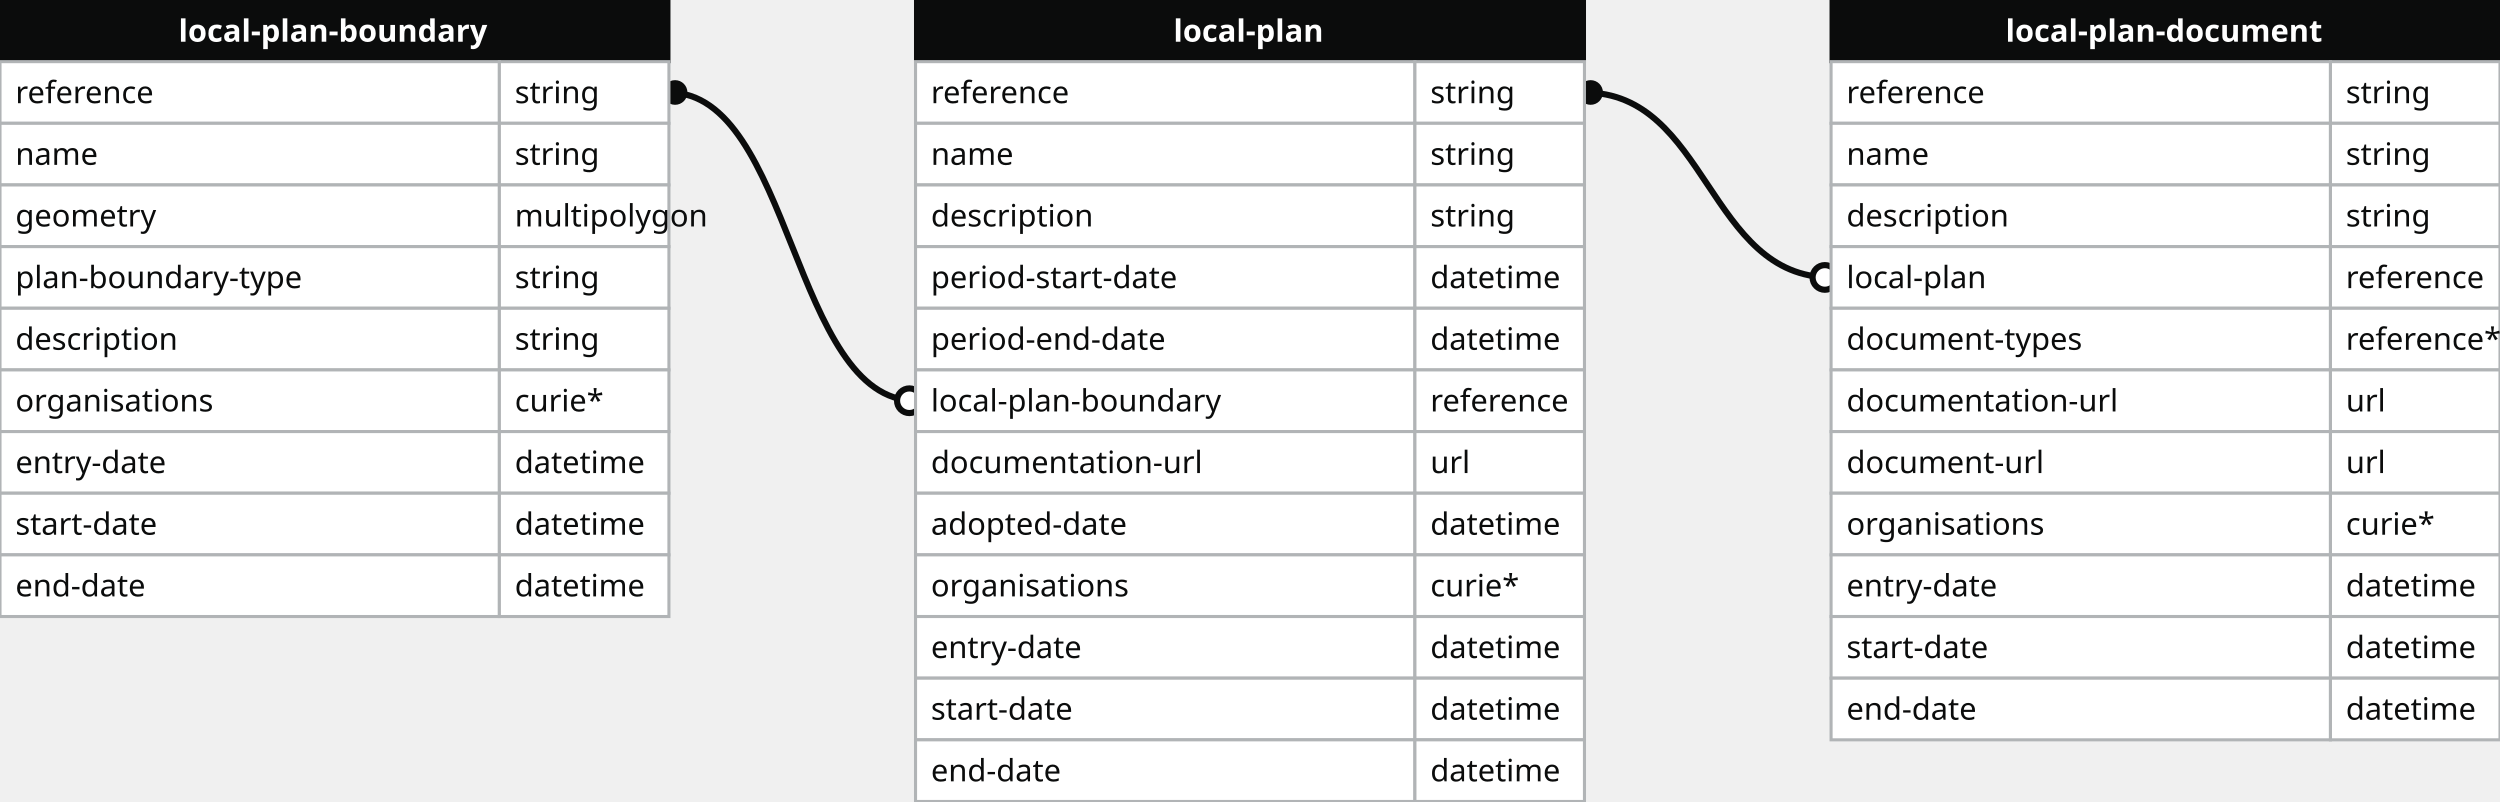
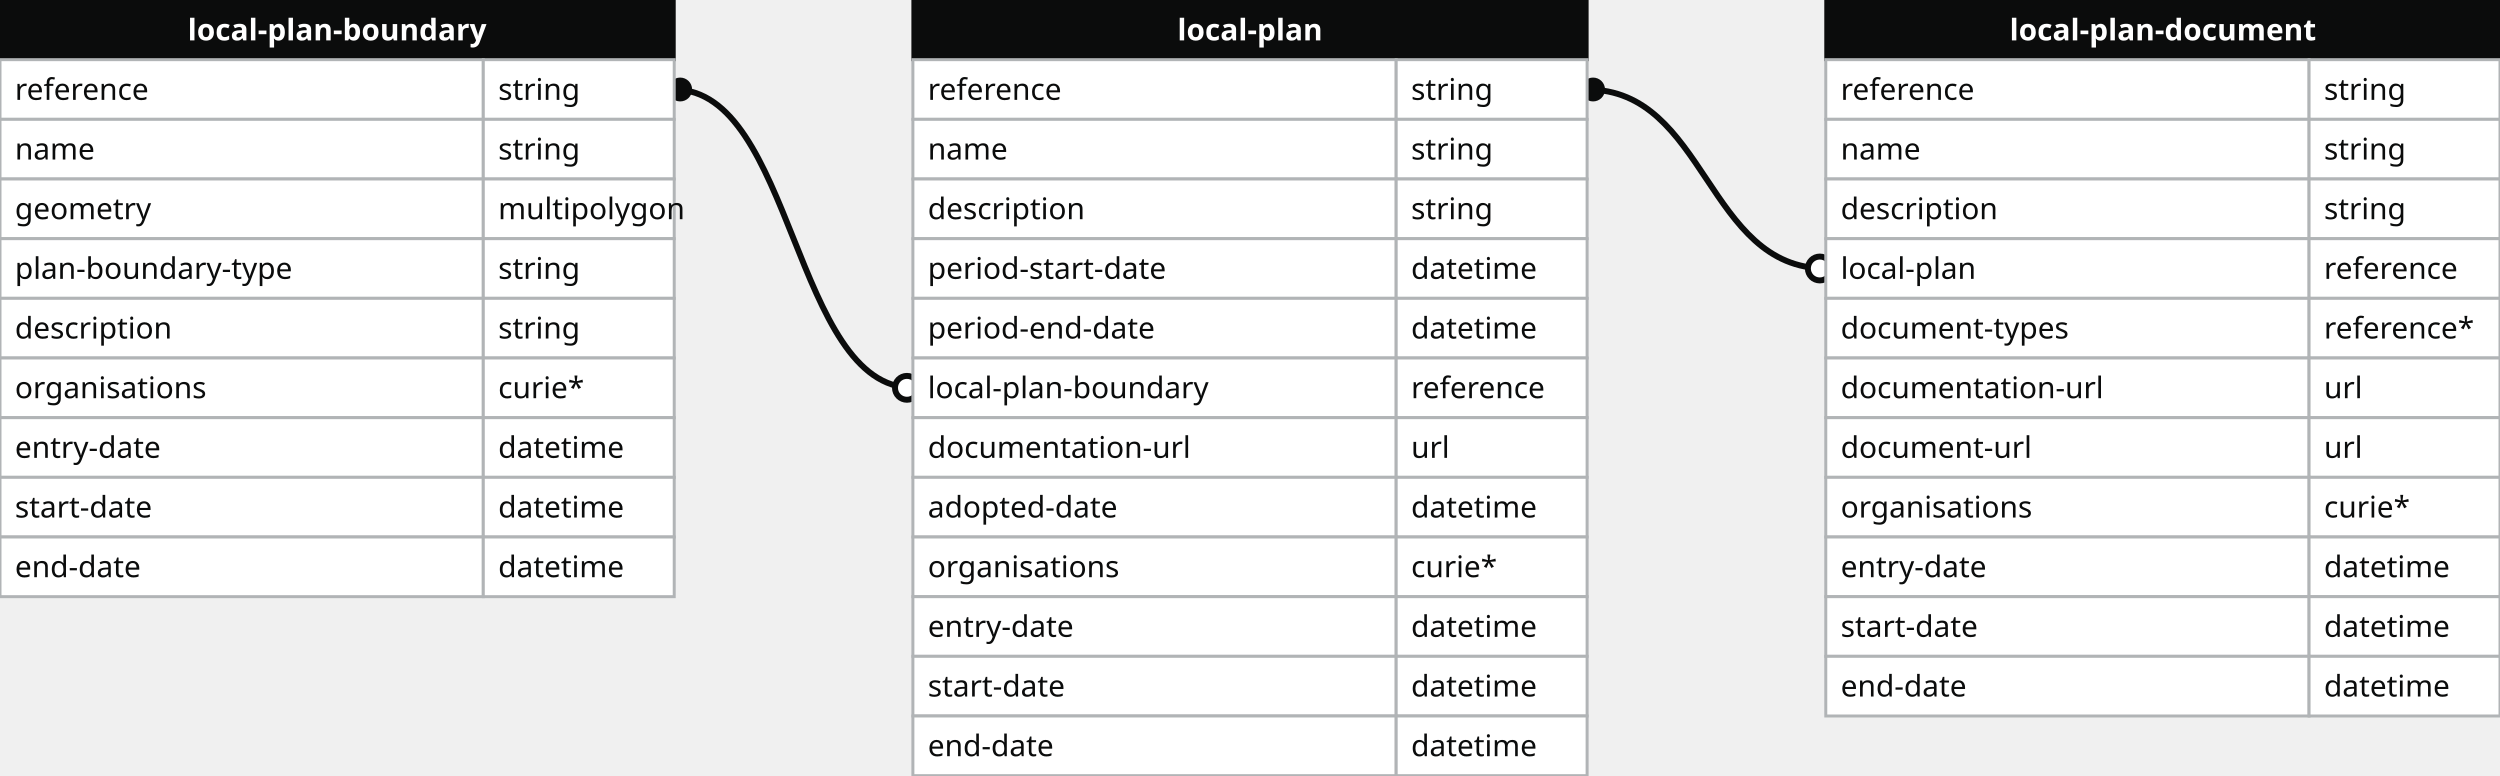
- <svg xmlns="http://www.w3.org/2000/svg" width="811" height="260">
+ <svg xmlns="http://www.w3.org/2000/svg" width="838" height="260">
  <defs>
    <style>
    text{font-family:sans-serif; font-size:10px; dominant-baseline:middle;}
    text.name{fill:#fff;font-weight:700;text-anchor:middle}
    rect.name{fill:#0b0c0c; stroke:#0b0c0c;}
    rect{fill:#fff;stroke:#b1b4b6;}
    text.field{fill:#0b0c0c;}
    text.datatype{fill:#0b0c0c;}
    .line{stroke:#0b0c0c;}
    </style>
    <marker id="start-dot" markerWidth="6" markerHeight="6" refX="4" refY="3" markerUnits="strokeWidth">
      <circle cx="3" cy="3" r="2" fill="#fff" stroke="#0b0c0c" />
    </marker>
    <marker id="end-dot" markerWidth="6" markerHeight="6" refX="2" refY="3" markerUnits="strokeWidth">
      <circle cx="3" cy="3" r="2" fill="#0b0c0c" />
    </marker>
  </defs>
-   <path class="line" fill="none" stroke-width="2" marker-start="url(#start-dot)" marker-end="url(#end-dot)" d="M 297 130 C 257.0 130 257.0 30 217 30" />
-   <path class="line" fill="none" stroke-width="2" marker-start="url(#start-dot)" marker-end="url(#end-dot)" d="M 594 90 C 554.0 90 554.0 30 514 30" />
+   <path class="line" fill="none" stroke-width="2" marker-start="url(#start-dot)" marker-end="url(#end-dot)" d="M 306 130 C 266.0 130 266.0 30 226 30" />
+   <path class="line" fill="none" stroke-width="2" marker-start="url(#start-dot)" marker-end="url(#end-dot)" d="M 612 90 C 572.0 90 572.0 30 532 30" />
  <g>
-     <rect x="0" y="0" width="217" height="20" class="name" />
-     <text x="108" y="10" class="name">local-plan-boundary</text>
+     <rect x="0" y="0" width="226" height="20" class="name" />
+     <text x="113" y="10" class="name">local-plan-boundary</text>
    <rect x="0" y="20" width="162" height="20" class="field" />
-     <rect x="162" y="20" width="55" height="20" class="datatype" />
+     <rect x="162" y="20" width="64" height="20" class="datatype" />
    <text x="5" y="30" class="field">reference</text>
    <text x="167" y="30" class="datatype">string</text>
    <rect x="0" y="40" width="162" height="20" class="field" />
-     <rect x="162" y="40" width="55" height="20" class="datatype" />
+     <rect x="162" y="40" width="64" height="20" class="datatype" />
    <text x="5" y="50" class="field">name</text>
    <text x="167" y="50" class="datatype">string</text>
    <rect x="0" y="60" width="162" height="20" class="field" />
-     <rect x="162" y="60" width="55" height="20" class="datatype" />
+     <rect x="162" y="60" width="64" height="20" class="datatype" />
    <text x="5" y="70" class="field">geometry</text>
    <text x="167" y="70" class="datatype">multipolygon</text>
    <rect x="0" y="80" width="162" height="20" class="field" />
-     <rect x="162" y="80" width="55" height="20" class="datatype" />
+     <rect x="162" y="80" width="64" height="20" class="datatype" />
    <text x="5" y="90" class="field">plan-boundary-type</text>
    <text x="167" y="90" class="datatype">string</text>
    <rect x="0" y="100" width="162" height="20" class="field" />
-     <rect x="162" y="100" width="55" height="20" class="datatype" />
+     <rect x="162" y="100" width="64" height="20" class="datatype" />
    <text x="5" y="110" class="field">description</text>
    <text x="167" y="110" class="datatype">string</text>
    <rect x="0" y="120" width="162" height="20" class="field" />
-     <rect x="162" y="120" width="55" height="20" class="datatype" />
+     <rect x="162" y="120" width="64" height="20" class="datatype" />
    <text x="5" y="130" class="field">organisations</text>
    <text x="167" y="130" class="datatype">curie*</text>
    <rect x="0" y="140" width="162" height="20" class="field" />
-     <rect x="162" y="140" width="55" height="20" class="datatype" />
+     <rect x="162" y="140" width="64" height="20" class="datatype" />
    <text x="5" y="150" class="field">entry-date</text>
    <text x="167" y="150" class="datatype">datetime</text>
    <rect x="0" y="160" width="162" height="20" class="field" />
-     <rect x="162" y="160" width="55" height="20" class="datatype" />
+     <rect x="162" y="160" width="64" height="20" class="datatype" />
    <text x="5" y="170" class="field">start-date</text>
    <text x="167" y="170" class="datatype">datetime</text>
    <rect x="0" y="180" width="162" height="20" class="field" />
-     <rect x="162" y="180" width="55" height="20" class="datatype" />
+     <rect x="162" y="180" width="64" height="20" class="datatype" />
    <text x="5" y="190" class="field">end-date</text>
    <text x="167" y="190" class="datatype">datetime</text>
  </g>
  <g>
-     <rect x="297" y="0" width="217" height="20" class="name" />
-     <text x="405" y="10" class="name">local-plan</text>
-     <rect x="297" y="20" width="162" height="20" class="field" />
-     <rect x="459" y="20" width="55" height="20" class="datatype" />
-     <text x="302" y="30" class="field">reference</text>
-     <text x="464" y="30" class="datatype">string</text>
-     <rect x="297" y="40" width="162" height="20" class="field" />
-     <rect x="459" y="40" width="55" height="20" class="datatype" />
-     <text x="302" y="50" class="field">name</text>
-     <text x="464" y="50" class="datatype">string</text>
-     <rect x="297" y="60" width="162" height="20" class="field" />
-     <rect x="459" y="60" width="55" height="20" class="datatype" />
-     <text x="302" y="70" class="field">description</text>
-     <text x="464" y="70" class="datatype">string</text>
-     <rect x="297" y="80" width="162" height="20" class="field" />
-     <rect x="459" y="80" width="55" height="20" class="datatype" />
-     <text x="302" y="90" class="field">period-start-date</text>
-     <text x="464" y="90" class="datatype">datetime</text>
-     <rect x="297" y="100" width="162" height="20" class="field" />
-     <rect x="459" y="100" width="55" height="20" class="datatype" />
-     <text x="302" y="110" class="field">period-end-date</text>
-     <text x="464" y="110" class="datatype">datetime</text>
-     <rect x="297" y="120" width="162" height="20" class="field" />
-     <rect x="459" y="120" width="55" height="20" class="datatype" />
-     <text x="302" y="130" class="field">local-plan-boundary</text>
-     <text x="464" y="130" class="datatype">reference</text>
-     <rect x="297" y="140" width="162" height="20" class="field" />
-     <rect x="459" y="140" width="55" height="20" class="datatype" />
-     <text x="302" y="150" class="field">documentation-url</text>
-     <text x="464" y="150" class="datatype">url</text>
-     <rect x="297" y="160" width="162" height="20" class="field" />
-     <rect x="459" y="160" width="55" height="20" class="datatype" />
-     <text x="302" y="170" class="field">adopted-date</text>
-     <text x="464" y="170" class="datatype">datetime</text>
-     <rect x="297" y="180" width="162" height="20" class="field" />
-     <rect x="459" y="180" width="55" height="20" class="datatype" />
-     <text x="302" y="190" class="field">organisations</text>
-     <text x="464" y="190" class="datatype">curie*</text>
-     <rect x="297" y="200" width="162" height="20" class="field" />
-     <rect x="459" y="200" width="55" height="20" class="datatype" />
-     <text x="302" y="210" class="field">entry-date</text>
-     <text x="464" y="210" class="datatype">datetime</text>
-     <rect x="297" y="220" width="162" height="20" class="field" />
-     <rect x="459" y="220" width="55" height="20" class="datatype" />
-     <text x="302" y="230" class="field">start-date</text>
-     <text x="464" y="230" class="datatype">datetime</text>
-     <rect x="297" y="240" width="162" height="20" class="field" />
-     <rect x="459" y="240" width="55" height="20" class="datatype" />
-     <text x="302" y="250" class="field">end-date</text>
-     <text x="464" y="250" class="datatype">datetime</text>
+     <rect x="306" y="0" width="226" height="20" class="name" />
+     <text x="419" y="10" class="name">local-plan</text>
+     <rect x="306" y="20" width="162" height="20" class="field" />
+     <rect x="468" y="20" width="64" height="20" class="datatype" />
+     <text x="311" y="30" class="field">reference</text>
+     <text x="473" y="30" class="datatype">string</text>
+     <rect x="306" y="40" width="162" height="20" class="field" />
+     <rect x="468" y="40" width="64" height="20" class="datatype" />
+     <text x="311" y="50" class="field">name</text>
+     <text x="473" y="50" class="datatype">string</text>
+     <rect x="306" y="60" width="162" height="20" class="field" />
+     <rect x="468" y="60" width="64" height="20" class="datatype" />
+     <text x="311" y="70" class="field">description</text>
+     <text x="473" y="70" class="datatype">string</text>
+     <rect x="306" y="80" width="162" height="20" class="field" />
+     <rect x="468" y="80" width="64" height="20" class="datatype" />
+     <text x="311" y="90" class="field">period-start-date</text>
+     <text x="473" y="90" class="datatype">datetime</text>
+     <rect x="306" y="100" width="162" height="20" class="field" />
+     <rect x="468" y="100" width="64" height="20" class="datatype" />
+     <text x="311" y="110" class="field">period-end-date</text>
+     <text x="473" y="110" class="datatype">datetime</text>
+     <rect x="306" y="120" width="162" height="20" class="field" />
+     <rect x="468" y="120" width="64" height="20" class="datatype" />
+     <text x="311" y="130" class="field">local-plan-boundary</text>
+     <text x="473" y="130" class="datatype">reference</text>
+     <rect x="306" y="140" width="162" height="20" class="field" />
+     <rect x="468" y="140" width="64" height="20" class="datatype" />
+     <text x="311" y="150" class="field">documentation-url</text>
+     <text x="473" y="150" class="datatype">url</text>
+     <rect x="306" y="160" width="162" height="20" class="field" />
+     <rect x="468" y="160" width="64" height="20" class="datatype" />
+     <text x="311" y="170" class="field">adopted-date</text>
+     <text x="473" y="170" class="datatype">datetime</text>
+     <rect x="306" y="180" width="162" height="20" class="field" />
+     <rect x="468" y="180" width="64" height="20" class="datatype" />
+     <text x="311" y="190" class="field">organisations</text>
+     <text x="473" y="190" class="datatype">curie*</text>
+     <rect x="306" y="200" width="162" height="20" class="field" />
+     <rect x="468" y="200" width="64" height="20" class="datatype" />
+     <text x="311" y="210" class="field">entry-date</text>
+     <text x="473" y="210" class="datatype">datetime</text>
+     <rect x="306" y="220" width="162" height="20" class="field" />
+     <rect x="468" y="220" width="64" height="20" class="datatype" />
+     <text x="311" y="230" class="field">start-date</text>
+     <text x="473" y="230" class="datatype">datetime</text>
+     <rect x="306" y="240" width="162" height="20" class="field" />
+     <rect x="468" y="240" width="64" height="20" class="datatype" />
+     <text x="311" y="250" class="field">end-date</text>
+     <text x="473" y="250" class="datatype">datetime</text>
  </g>
  <g>
-     <rect x="594" y="0" width="217" height="20" class="name" />
-     <text x="702" y="10" class="name">local-plan-document</text>
-     <rect x="594" y="20" width="162" height="20" class="field" />
-     <rect x="756" y="20" width="55" height="20" class="datatype" />
-     <text x="599" y="30" class="field">reference</text>
-     <text x="761" y="30" class="datatype">string</text>
-     <rect x="594" y="40" width="162" height="20" class="field" />
-     <rect x="756" y="40" width="55" height="20" class="datatype" />
-     <text x="599" y="50" class="field">name</text>
-     <text x="761" y="50" class="datatype">string</text>
-     <rect x="594" y="60" width="162" height="20" class="field" />
-     <rect x="756" y="60" width="55" height="20" class="datatype" />
-     <text x="599" y="70" class="field">description</text>
-     <text x="761" y="70" class="datatype">string</text>
-     <rect x="594" y="80" width="162" height="20" class="field" />
-     <rect x="756" y="80" width="55" height="20" class="datatype" />
-     <text x="599" y="90" class="field">local-plan</text>
-     <text x="761" y="90" class="datatype">reference</text>
-     <rect x="594" y="100" width="162" height="20" class="field" />
-     <rect x="756" y="100" width="55" height="20" class="datatype" />
-     <text x="599" y="110" class="field">document-types</text>
-     <text x="761" y="110" class="datatype">reference*</text>
-     <rect x="594" y="120" width="162" height="20" class="field" />
-     <rect x="756" y="120" width="55" height="20" class="datatype" />
-     <text x="599" y="130" class="field">documentation-url</text>
-     <text x="761" y="130" class="datatype">url</text>
-     <rect x="594" y="140" width="162" height="20" class="field" />
-     <rect x="756" y="140" width="55" height="20" class="datatype" />
-     <text x="599" y="150" class="field">document-url</text>
-     <text x="761" y="150" class="datatype">url</text>
-     <rect x="594" y="160" width="162" height="20" class="field" />
-     <rect x="756" y="160" width="55" height="20" class="datatype" />
-     <text x="599" y="170" class="field">organisations</text>
-     <text x="761" y="170" class="datatype">curie*</text>
-     <rect x="594" y="180" width="162" height="20" class="field" />
-     <rect x="756" y="180" width="55" height="20" class="datatype" />
-     <text x="599" y="190" class="field">entry-date</text>
-     <text x="761" y="190" class="datatype">datetime</text>
-     <rect x="594" y="200" width="162" height="20" class="field" />
-     <rect x="756" y="200" width="55" height="20" class="datatype" />
-     <text x="599" y="210" class="field">start-date</text>
-     <text x="761" y="210" class="datatype">datetime</text>
-     <rect x="594" y="220" width="162" height="20" class="field" />
-     <rect x="756" y="220" width="55" height="20" class="datatype" />
-     <text x="599" y="230" class="field">end-date</text>
-     <text x="761" y="230" class="datatype">datetime</text>
+     <rect x="612" y="0" width="226" height="20" class="name" />
+     <text x="725" y="10" class="name">local-plan-document</text>
+     <rect x="612" y="20" width="162" height="20" class="field" />
+     <rect x="774" y="20" width="64" height="20" class="datatype" />
+     <text x="617" y="30" class="field">reference</text>
+     <text x="779" y="30" class="datatype">string</text>
+     <rect x="612" y="40" width="162" height="20" class="field" />
+     <rect x="774" y="40" width="64" height="20" class="datatype" />
+     <text x="617" y="50" class="field">name</text>
+     <text x="779" y="50" class="datatype">string</text>
+     <rect x="612" y="60" width="162" height="20" class="field" />
+     <rect x="774" y="60" width="64" height="20" class="datatype" />
+     <text x="617" y="70" class="field">description</text>
+     <text x="779" y="70" class="datatype">string</text>
+     <rect x="612" y="80" width="162" height="20" class="field" />
+     <rect x="774" y="80" width="64" height="20" class="datatype" />
+     <text x="617" y="90" class="field">local-plan</text>
+     <text x="779" y="90" class="datatype">reference</text>
+     <rect x="612" y="100" width="162" height="20" class="field" />
+     <rect x="774" y="100" width="64" height="20" class="datatype" />
+     <text x="617" y="110" class="field">document-types</text>
+     <text x="779" y="110" class="datatype">reference*</text>
+     <rect x="612" y="120" width="162" height="20" class="field" />
+     <rect x="774" y="120" width="64" height="20" class="datatype" />
+     <text x="617" y="130" class="field">documentation-url</text>
+     <text x="779" y="130" class="datatype">url</text>
+     <rect x="612" y="140" width="162" height="20" class="field" />
+     <rect x="774" y="140" width="64" height="20" class="datatype" />
+     <text x="617" y="150" class="field">document-url</text>
+     <text x="779" y="150" class="datatype">url</text>
+     <rect x="612" y="160" width="162" height="20" class="field" />
+     <rect x="774" y="160" width="64" height="20" class="datatype" />
+     <text x="617" y="170" class="field">organisations</text>
+     <text x="779" y="170" class="datatype">curie*</text>
+     <rect x="612" y="180" width="162" height="20" class="field" />
+     <rect x="774" y="180" width="64" height="20" class="datatype" />
+     <text x="617" y="190" class="field">entry-date</text>
+     <text x="779" y="190" class="datatype">datetime</text>
+     <rect x="612" y="200" width="162" height="20" class="field" />
+     <rect x="774" y="200" width="64" height="20" class="datatype" />
+     <text x="617" y="210" class="field">start-date</text>
+     <text x="779" y="210" class="datatype">datetime</text>
+     <rect x="612" y="220" width="162" height="20" class="field" />
+     <rect x="774" y="220" width="64" height="20" class="datatype" />
+     <text x="617" y="230" class="field">end-date</text>
+     <text x="779" y="230" class="datatype">datetime</text>
  </g>
</svg>
